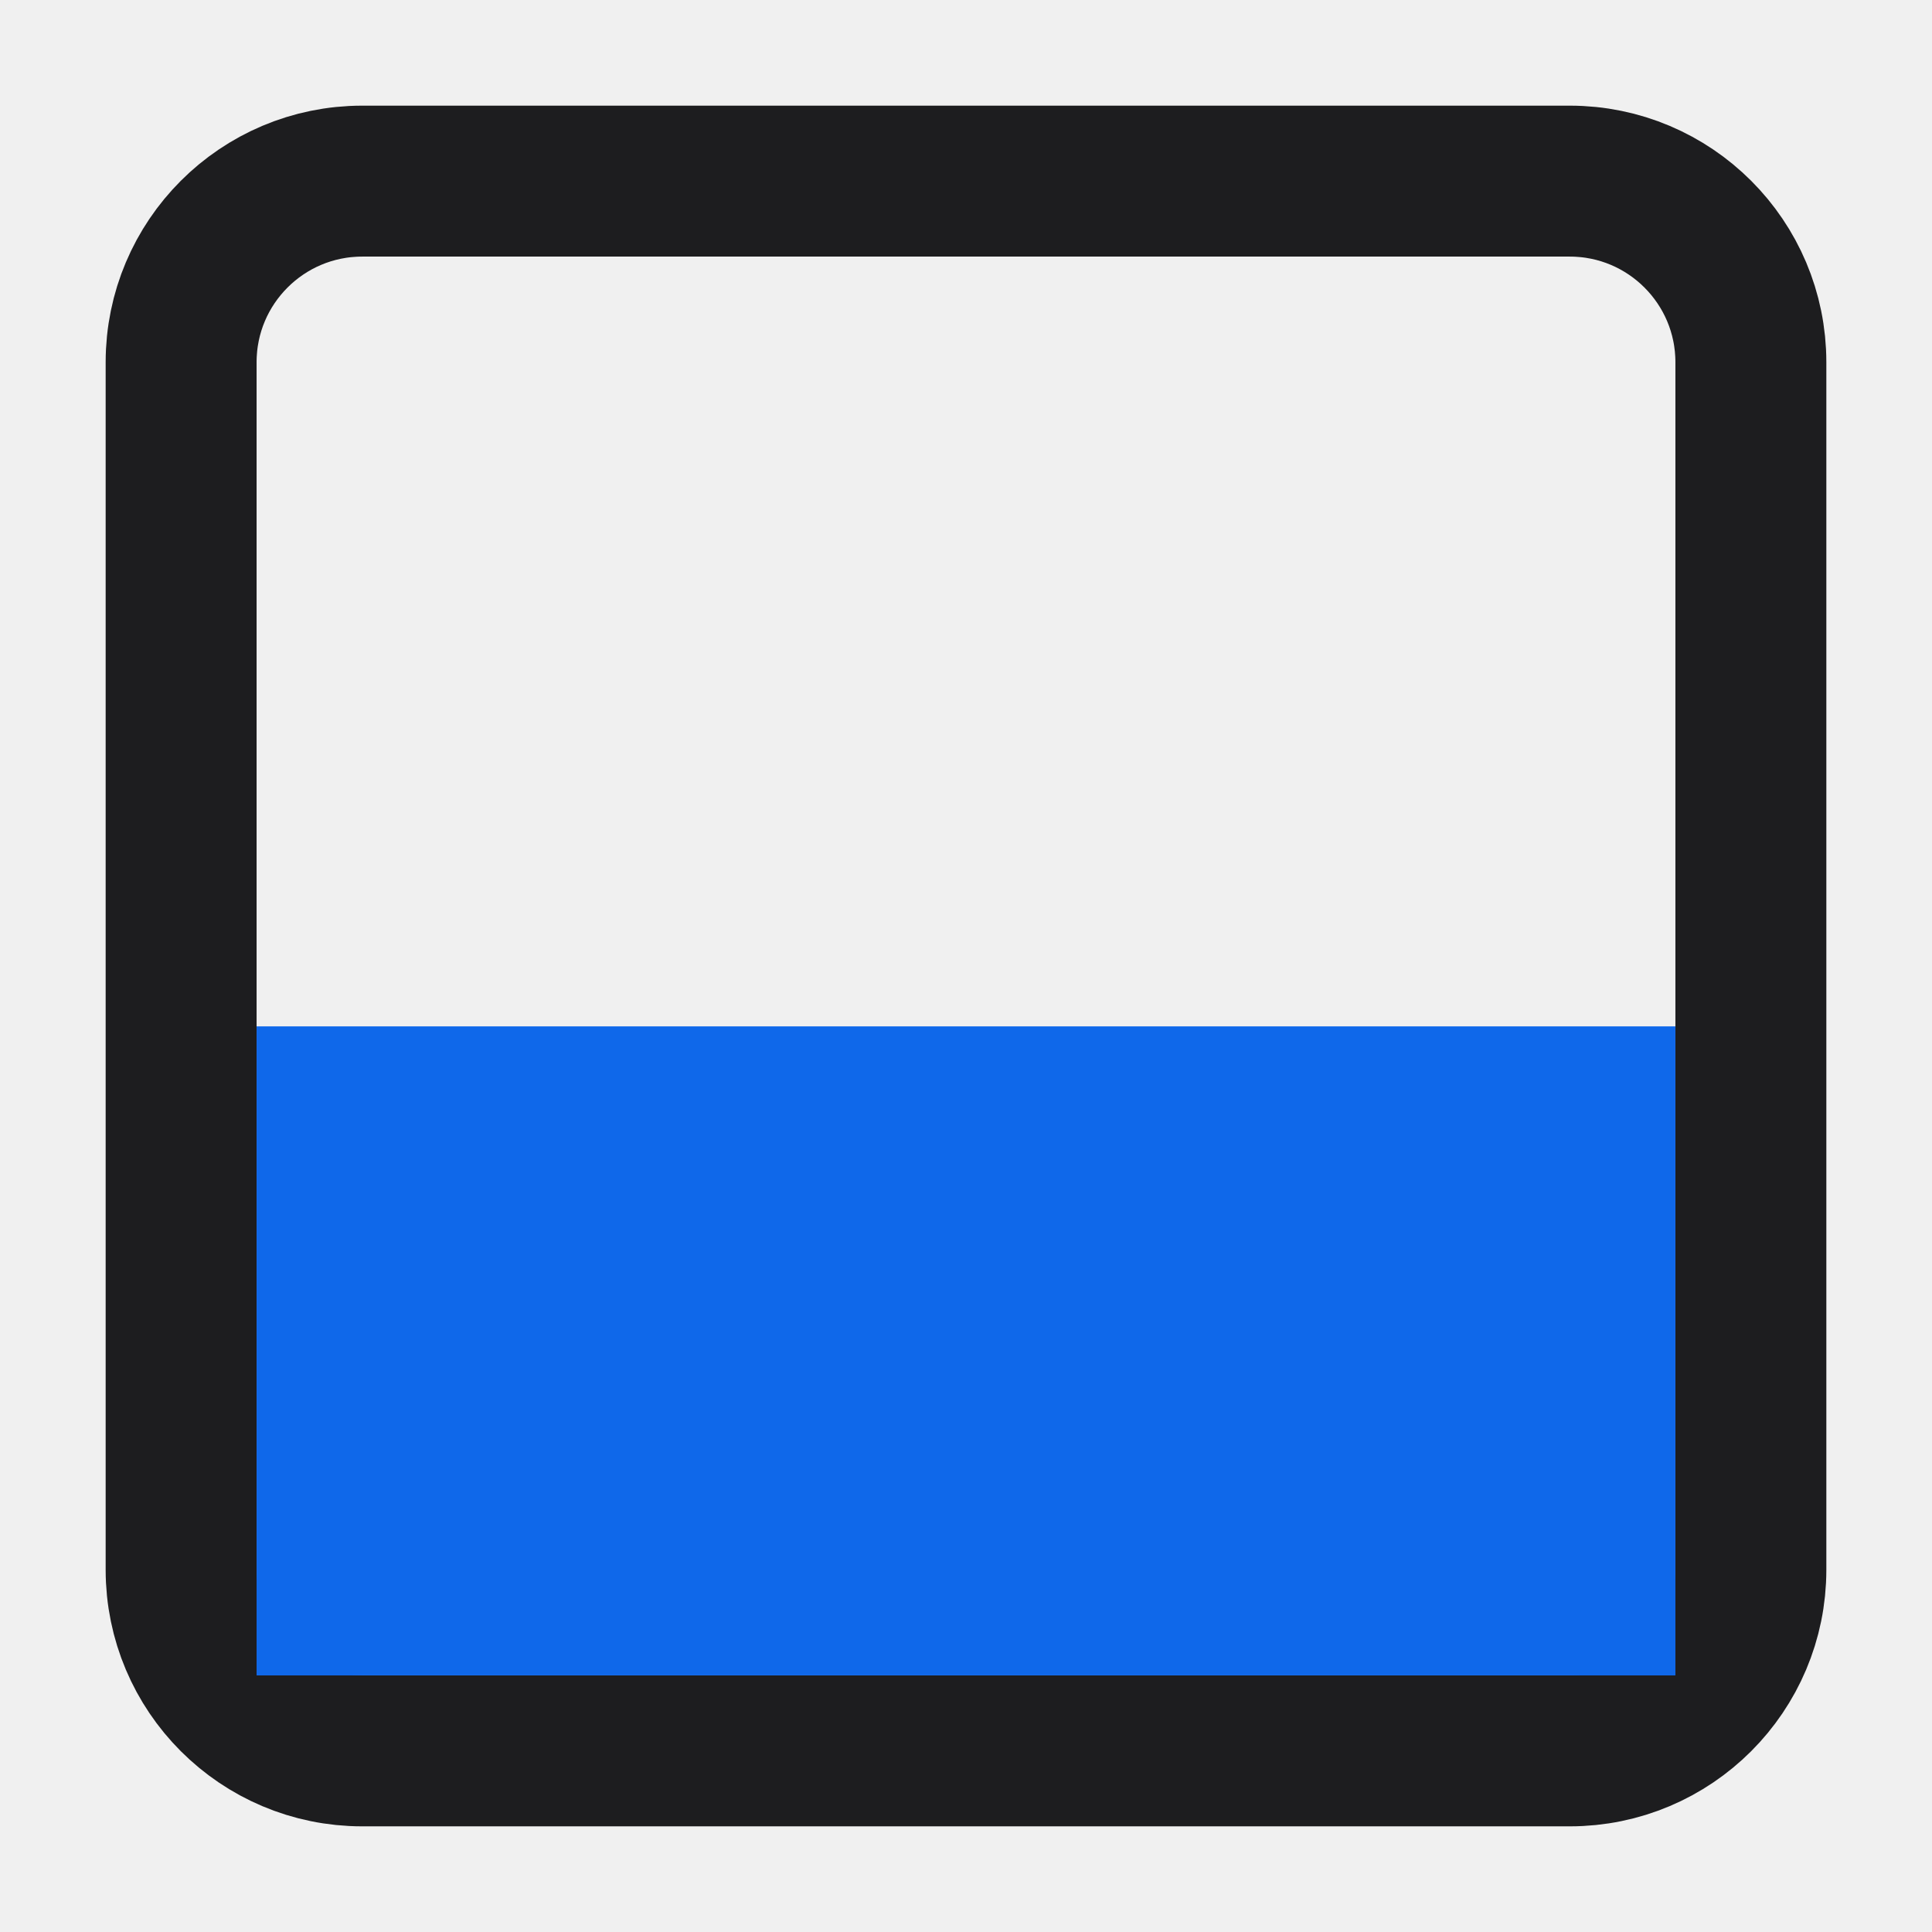
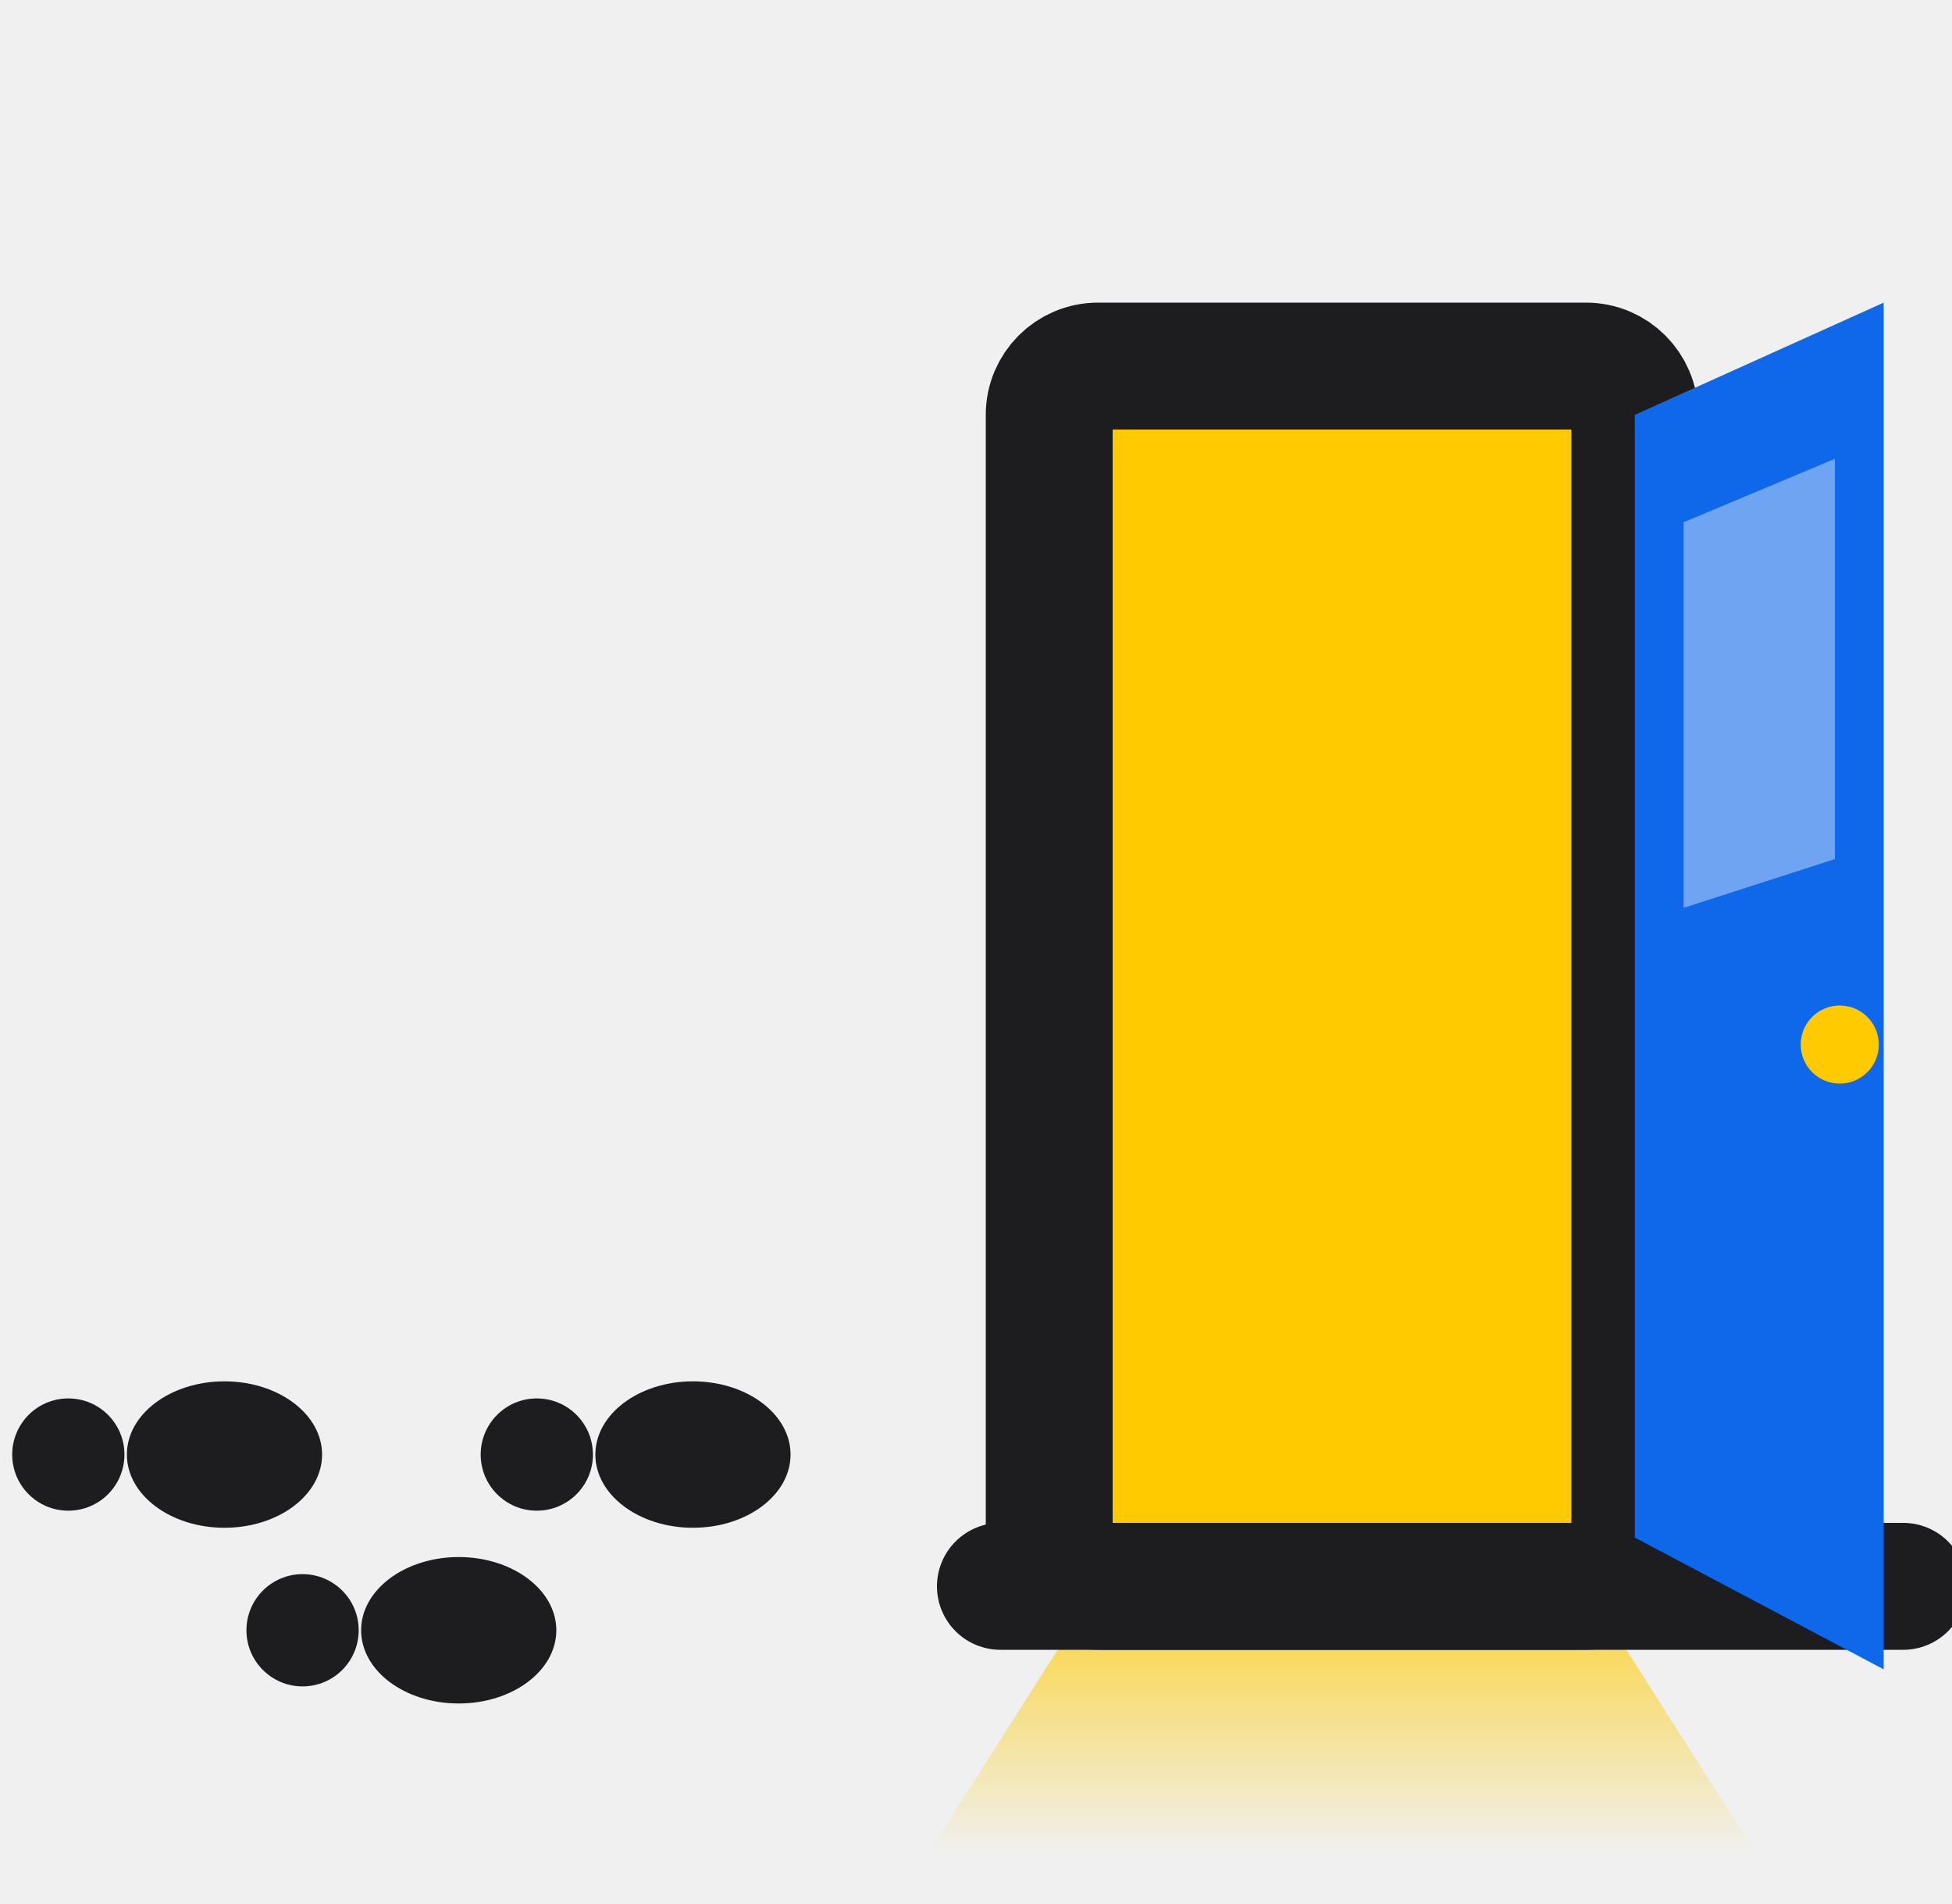
- <svg xmlns="http://www.w3.org/2000/svg" viewBox="0 0 32 32">
-   <style>.frame { stroke: #1d1d1f; } @media (prefers-color-scheme: dark) { .frame { stroke: #ecebe6; } }</style>
-   <rect class="frame" x="3" y="3" width="26" height="26" rx="3" fill="none" stroke-width="2.5" />
-   <rect x="4.25" y="17" width="23.5" height="10.75" fill="#0f68ea" />
+ <svg xmlns="http://www.w3.org/2000/svg" viewBox="0 1 40 39">
+   <style>
+     .ink { stroke: #1d1d1f; } .step { fill: #1d1d1f; } .leaf { fill: #0f68ea; }
+     @media (prefers-color-scheme: dark) { .ink { stroke: #ecebe6; } .step { fill: #ecebe6; } .leaf { fill: #2f6fe0; } }
+   </style>
+   <defs>
+     <linearGradient id="spill" x1="0" y1="0" x2="0" y2="1">
+       <stop offset="0" stop-color="#ffcb00" stop-opacity=".8" />
+       <stop offset="1" stop-color="#ffcb00" stop-opacity="0" />
+     </linearGradient>
+   </defs>
+   <polygon points="22.5,33.5 32.5,33.5 36,39 19,39" fill="url(#spill)" />
+   <g class="step">
+     <ellipse cx="4.6" cy="30.8" rx="2" ry="1.5" />
+     <circle cx="1.4" cy="30.8" r="1.15" />
+     <ellipse cx="9.4" cy="34.4" rx="2" ry="1.5" />
+     <circle cx="6.2" cy="34.4" r="1.15" />
+     <ellipse cx="14.2" cy="30.8" rx="2" ry="1.5" />
+     <circle cx="11" cy="30.8" r="1.15" />
+   </g>
+   <rect x="22.5" y="9.5" width="10" height="23" fill="#ffcb00" />
+   <path class="ink" d="M20.5 33.5H39" fill="none" stroke-width="2.6" stroke-linecap="round" />
+   <rect class="ink" x="21.5" y="8.5" width="12" height="25" rx="1" fill="none" stroke-width="2.6" />
+   <polygon class="leaf" points="33.5,9.5 38.6,7.2 38.6,35.2 33.5,32.5" />
+   <polygon points="34.5,11.7 37.6,10.4 37.6,18.6 34.5,19.6" fill="#fff" opacity=".4" />
+   <circle cx="37.7" cy="22.4" r=".8" fill="#ffcb00" />
</svg>
